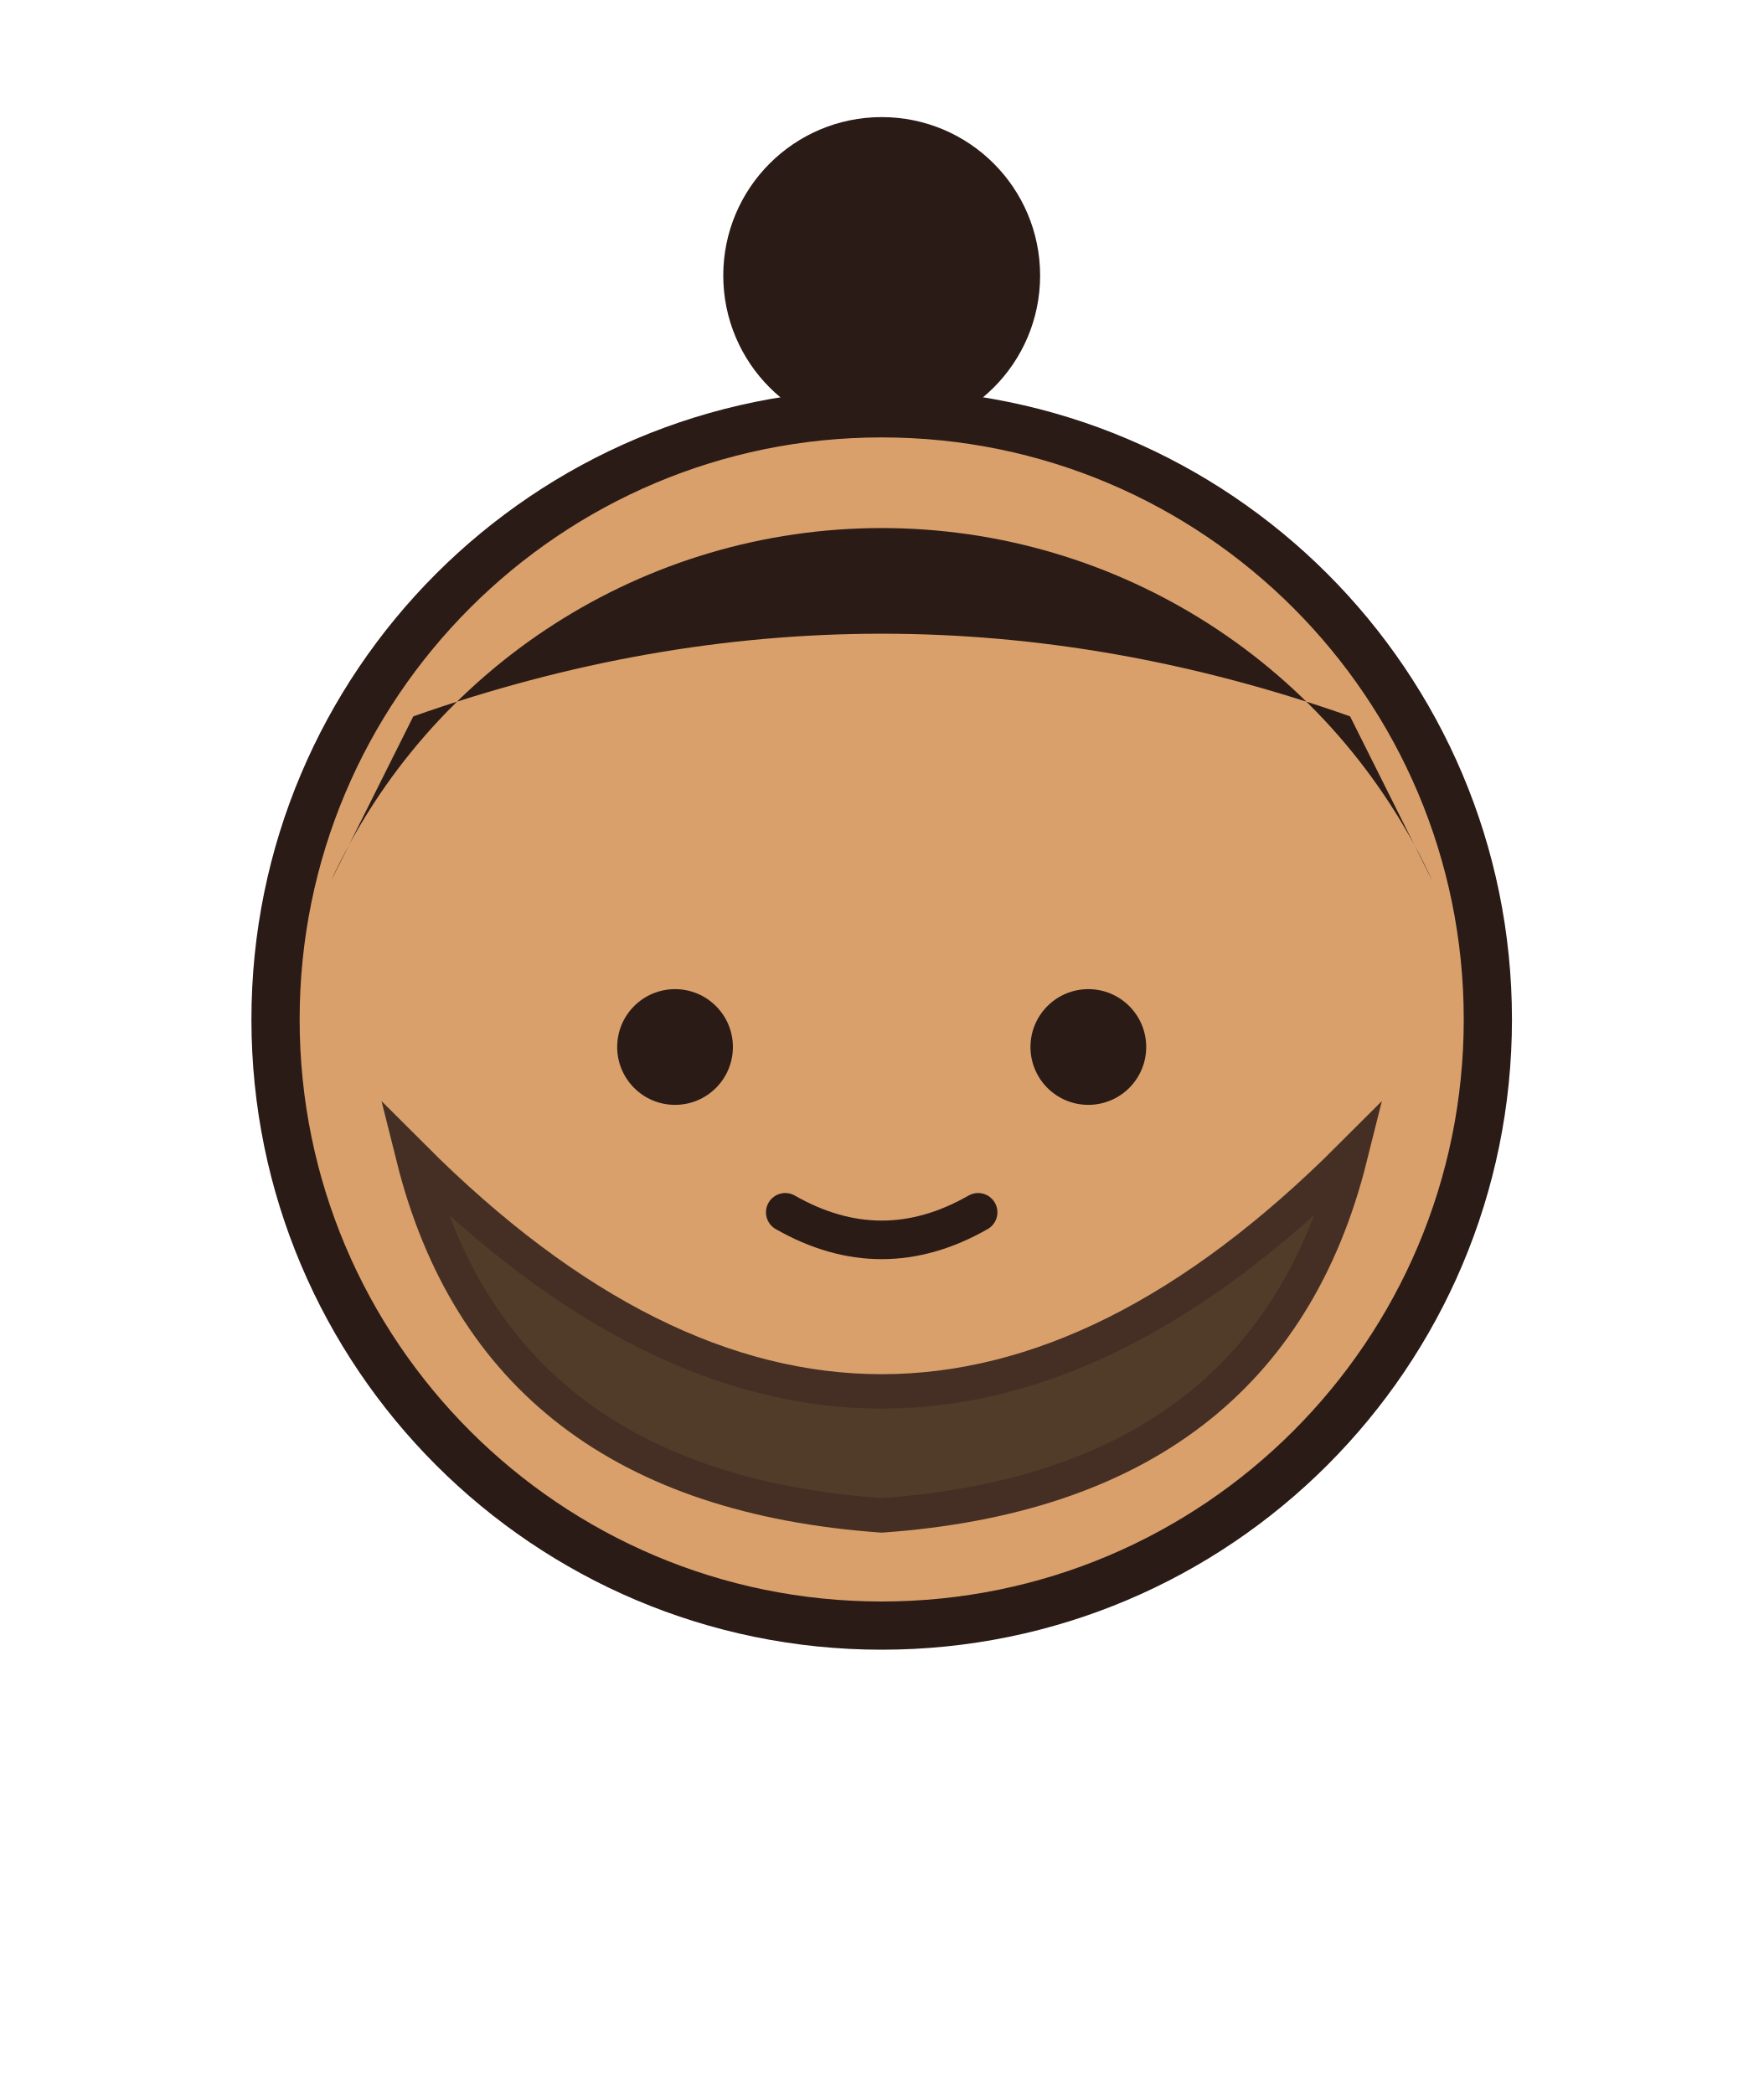
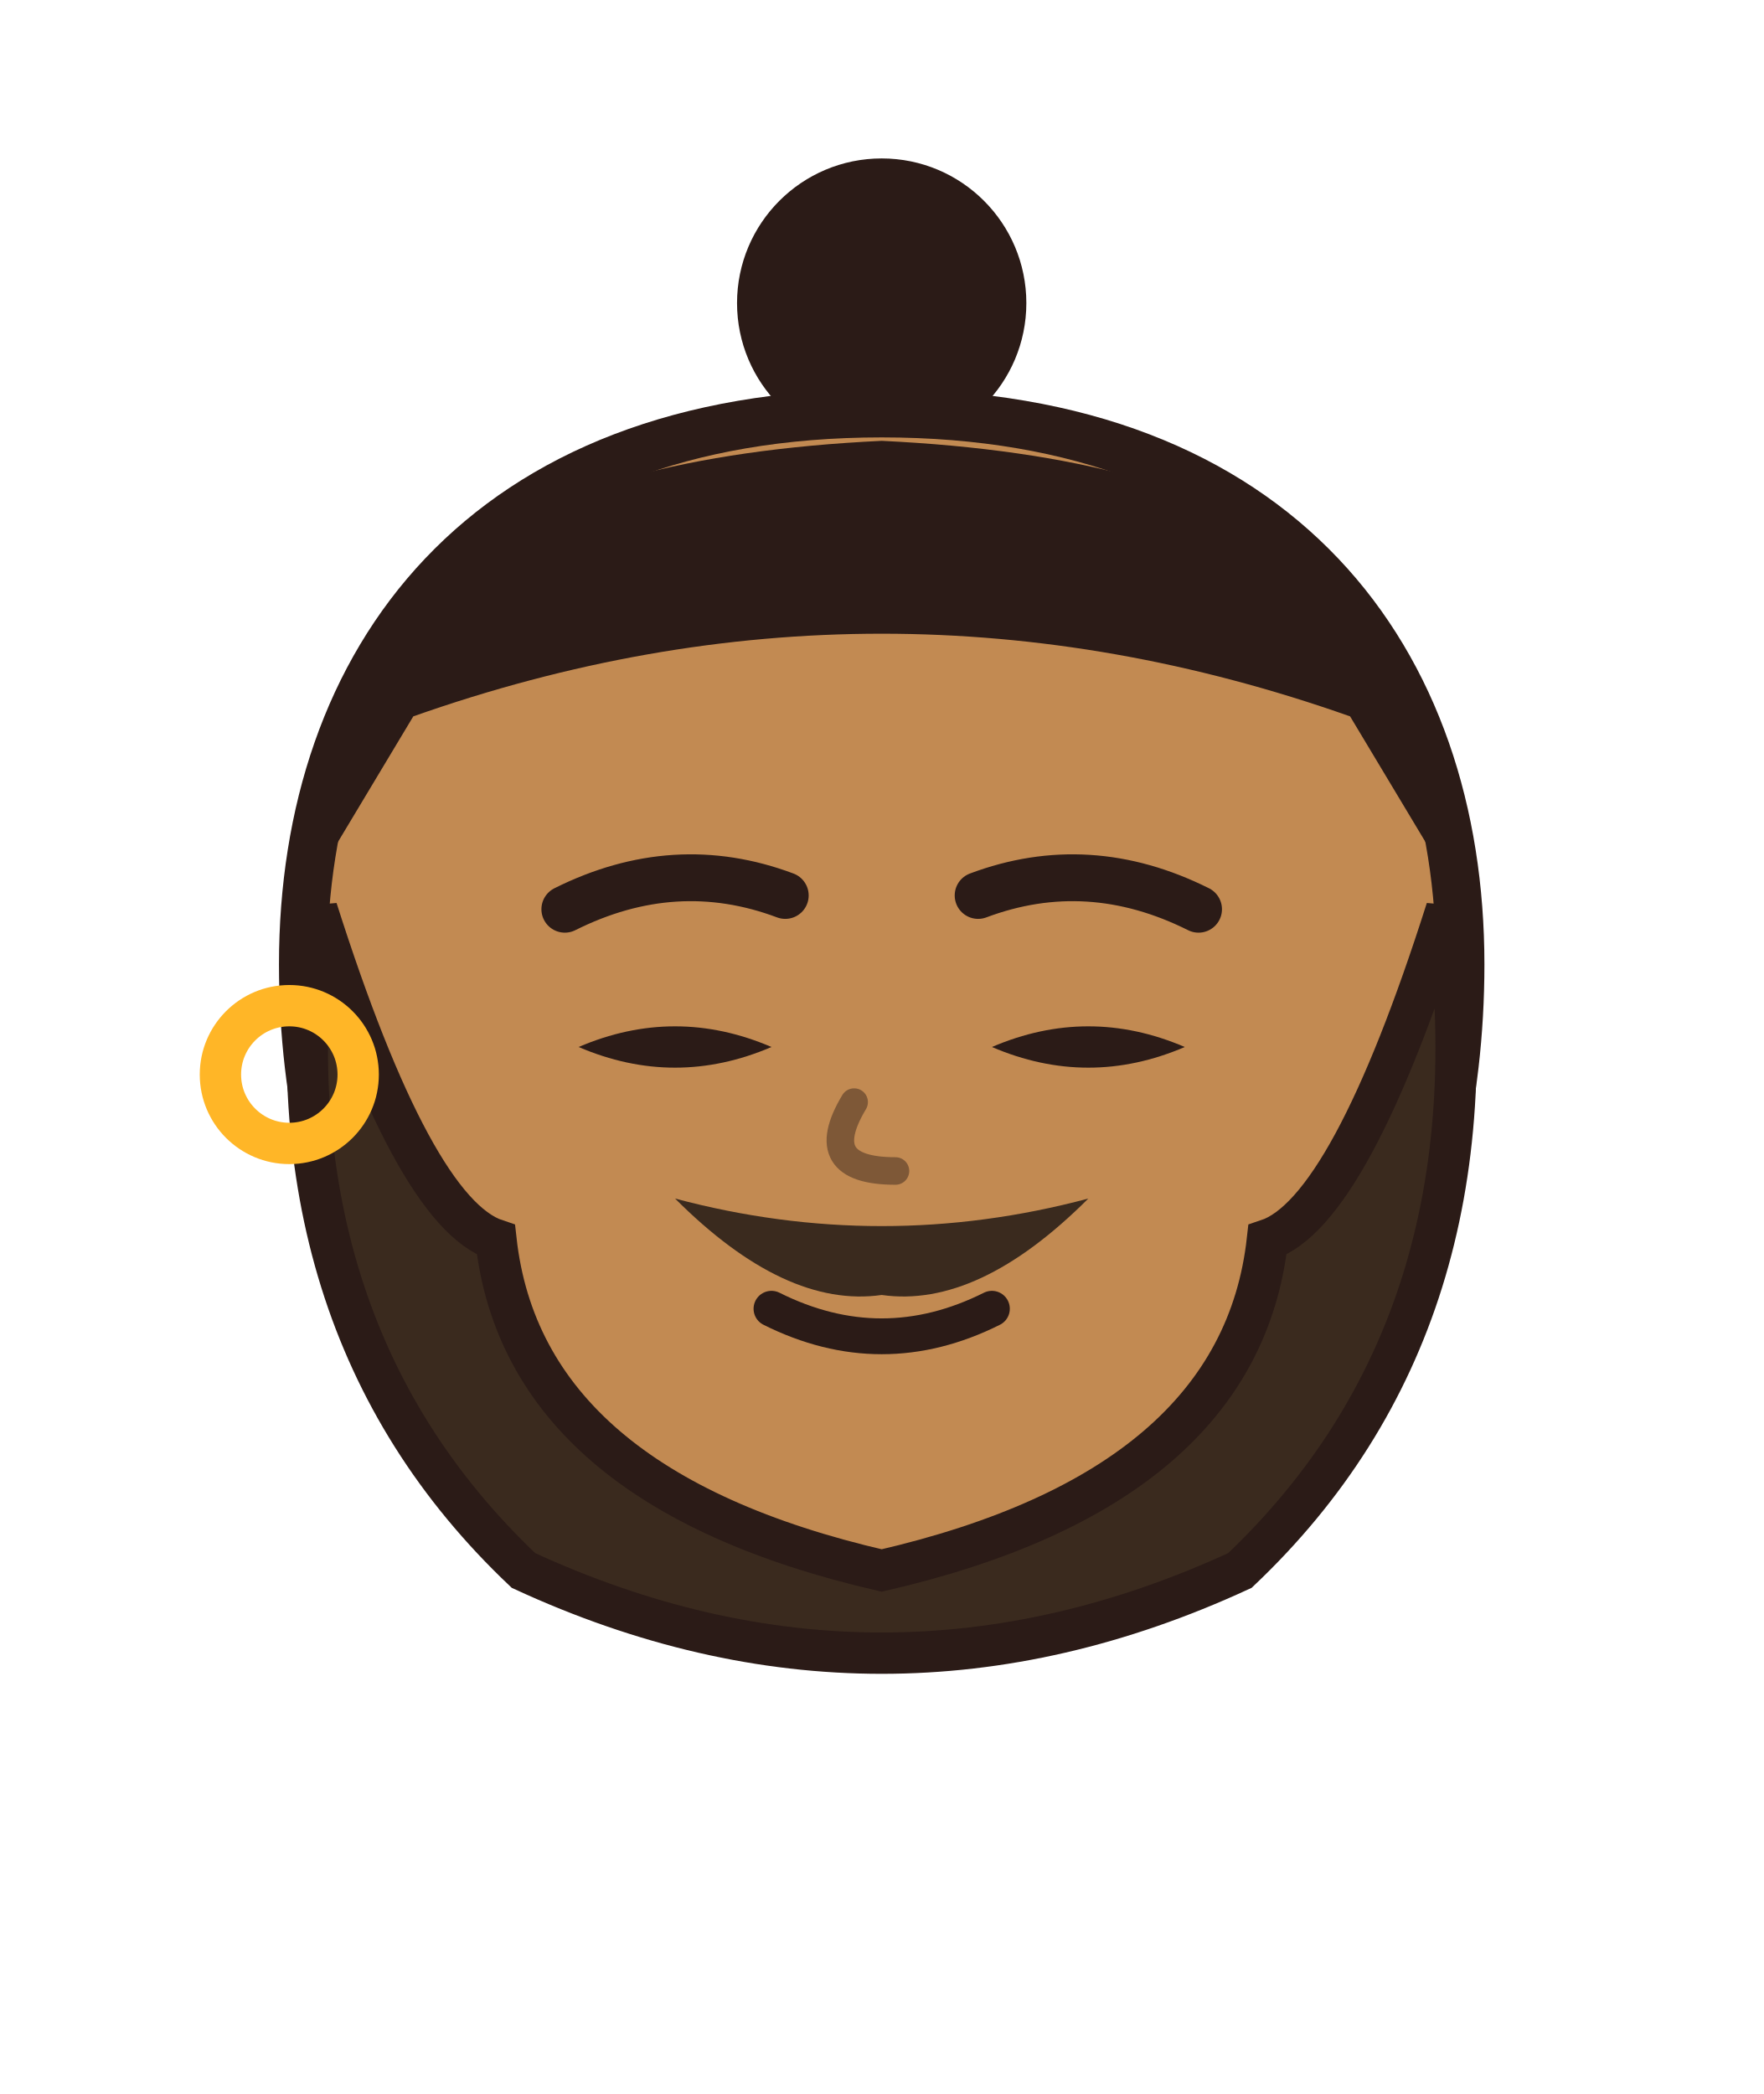
<svg xmlns="http://www.w3.org/2000/svg" viewBox="-64 -68 128 152">
-   <circle cx="0" cy="-48" r="10" fill="#2B1B17" stroke="#2B1B17" stroke-width="3" />
-   <circle cx="0" cy="6" r="44" fill="#D9A06B" stroke="#2B1B17" stroke-width="3.5" />
-   <path d="M -40 -4 A 44 44 0 0 1 40 -4 L 34 -16 Q 0 -28 -34 -16 Z" fill="#2B1B17" />
-   <path d="M -34 16 Q 0 50 34 16 Q 28 40 0 42 Q -28 40 -34 16 Z" fill="#3A2A1E" opacity="0.85" stroke="#2B1B17" stroke-width="2.5" />
-   <circle cx="-15" cy="8" r="4.2" fill="#2B1B17" />
-   <circle cx="15" cy="8" r="4.2" fill="#2B1B17" />
-   <path d="M -7 20 Q 0 24 7 20" stroke="#2B1B17" stroke-width="2.8" fill="none" stroke-linecap="round" />
+   <circle cx="0" cy="-46" r="9" fill="#2B1B17" stroke="#2B1B17" stroke-width="3" />
+   <path d="M 0 -38 C 29 -38 42 -20 42 2 C 42 22 33 38 18 46 Q 0 51 -18 46 C -33 38 -42 22 -42 2 C -42 -20 -29 -38 0 -38 Z" fill="#C28A52" stroke="#2B1B17" stroke-width="3.5" />
+   <path d="M -40 -6 Q -42 -34 0 -36 Q 42 -34 40 -6 L 34 -16 Q 0 -28 -34 -16 Z" fill="#2B1B17" />
+   <path d="M -41 -2 Q -45 28 -26 46 Q 0 58 26 46 Q 45 28 41 -2 Q 34 20 28 22 Q 26 40 0 46 Q -26 40 -28 22 Q -34 20 -41 -2 Z" fill="#3A2A1E" stroke="#2B1B17" stroke-width="3" />
+   <path d="M -15 19 Q 0 23 15 19 Q 7 27 0 26 Q -7 27 -15 19 Z" fill="#3A2A1E" />
+   <circle cx="-43" cy="10" r="5" fill="none" stroke="#FFB627" stroke-width="3" />
+   <path d="M -23 -2 Q -15 -6 -7 -3" stroke="#2B1B17" stroke-width="3.4" fill="none" stroke-linecap="round" />
+   <path d="M 23 -2 Q 15 -6 7 -3" stroke="#2B1B17" stroke-width="3.4" fill="none" stroke-linecap="round" />
+   <path d="M -22 8 Q -15 5 -8 8 Q -15 11 -22 8 Z" fill="#2B1B17" />
+   <path d="M 22 8 Q 15 5 8 8 Q 15 11 22 8 Z" fill="#2B1B17" />
+   <path d="M -2 12 Q -5 17 1 17" stroke="#2B1B17" stroke-width="2" fill="none" stroke-linecap="round" opacity="0.45" />
+   <path d="M -8 27 Q 0 31 8 27" stroke="#2B1B17" stroke-width="2.6" fill="none" stroke-linecap="round" />
</svg>
